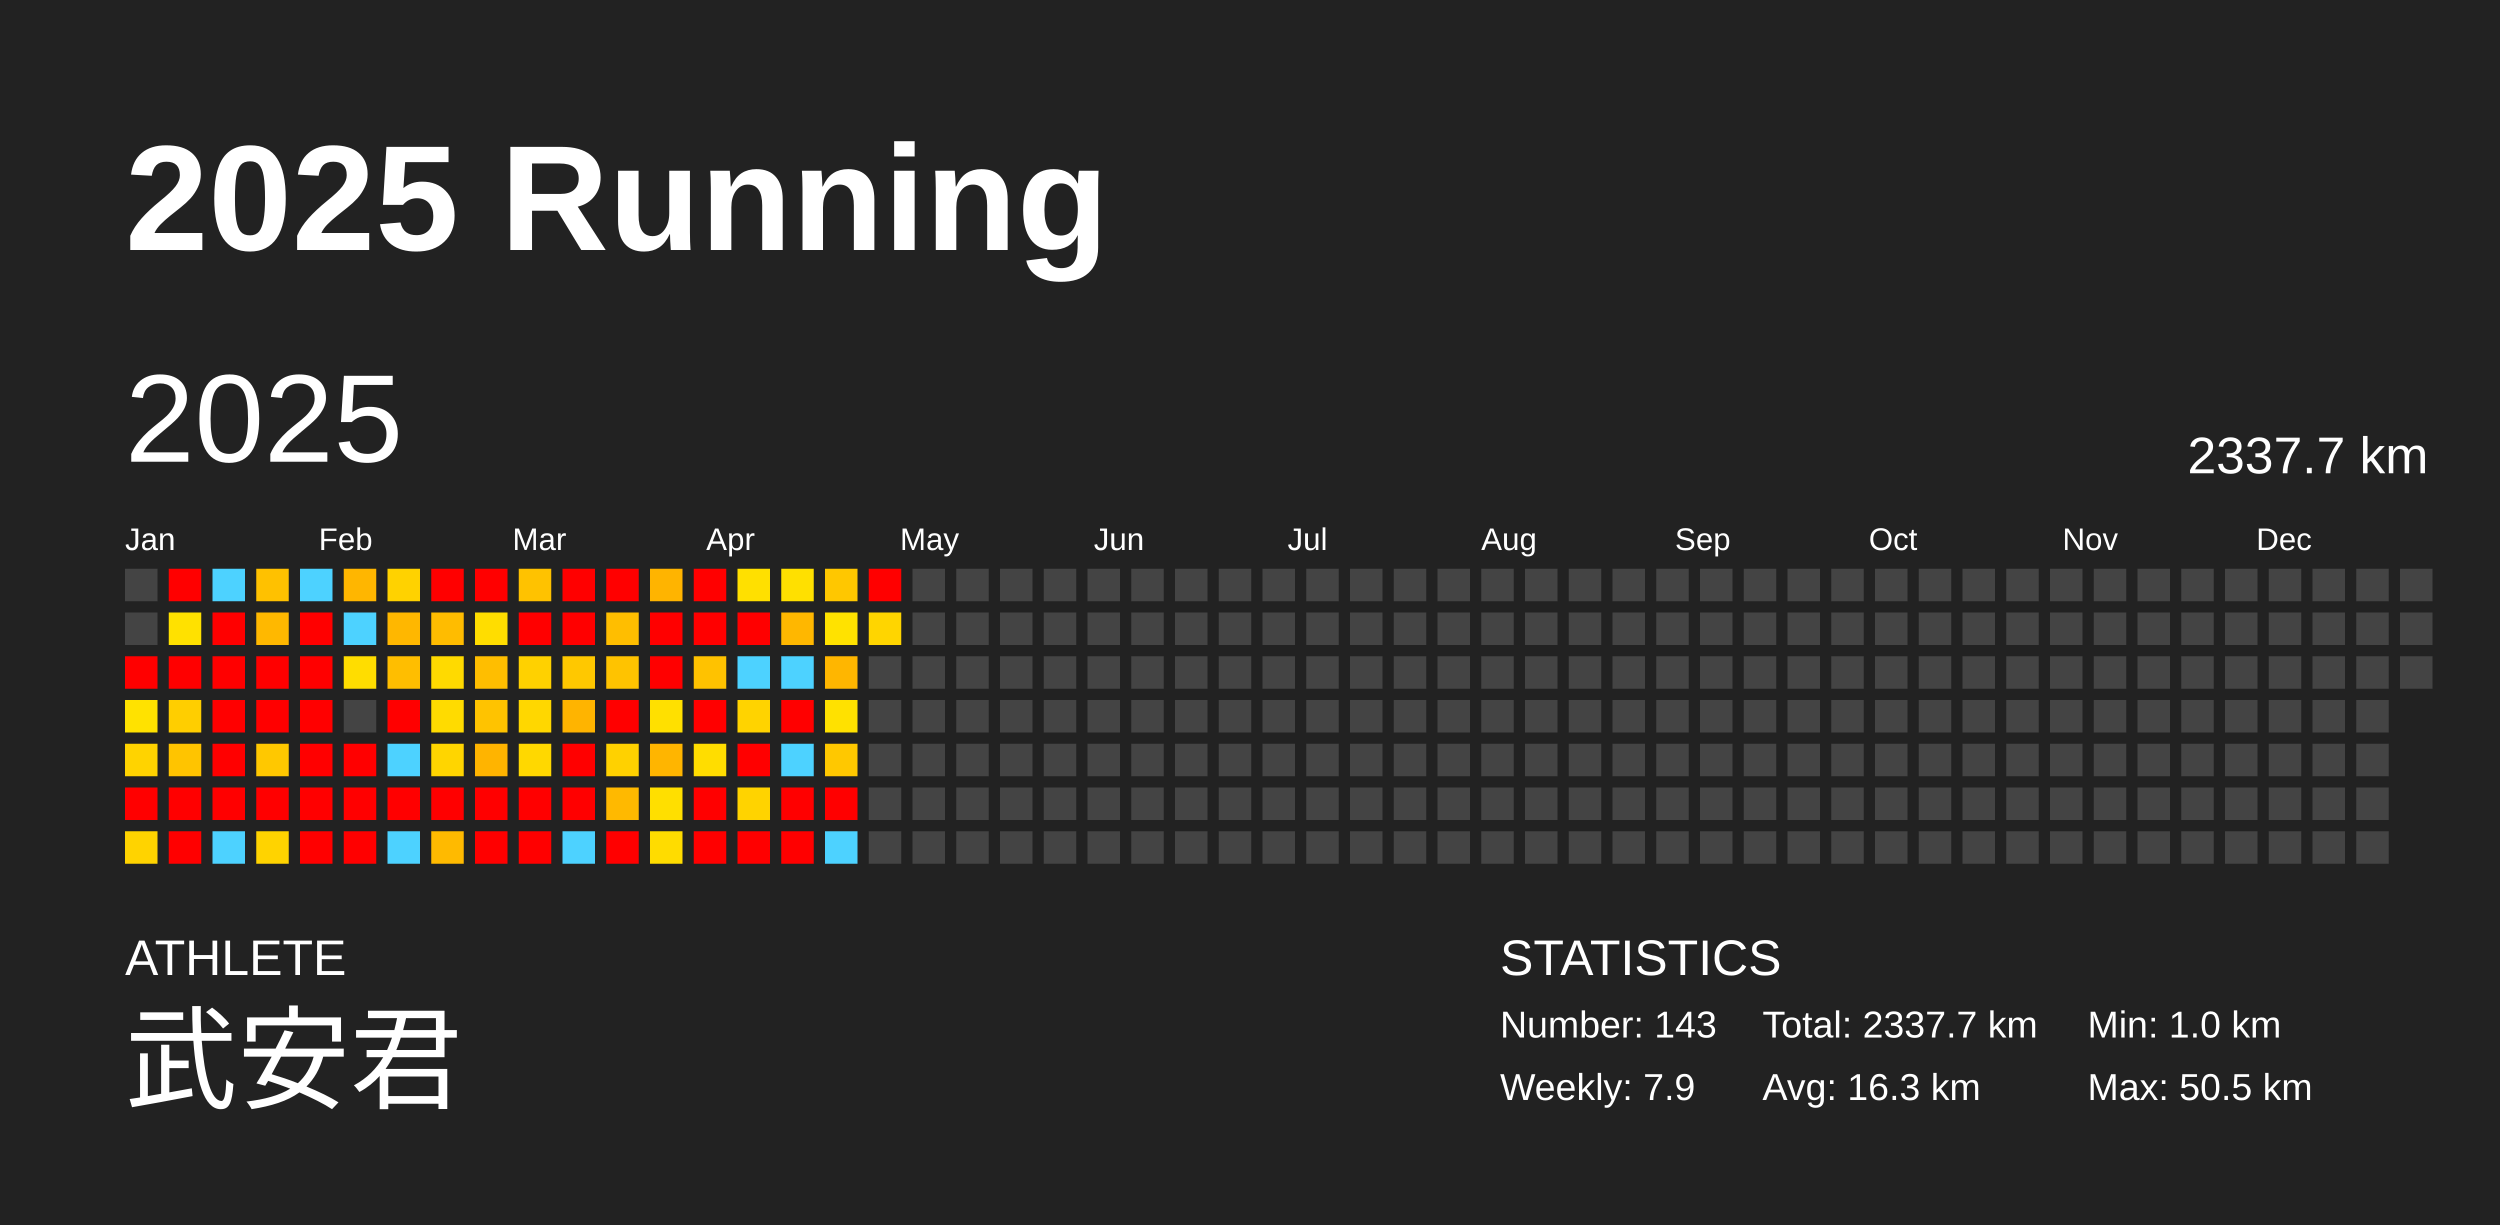
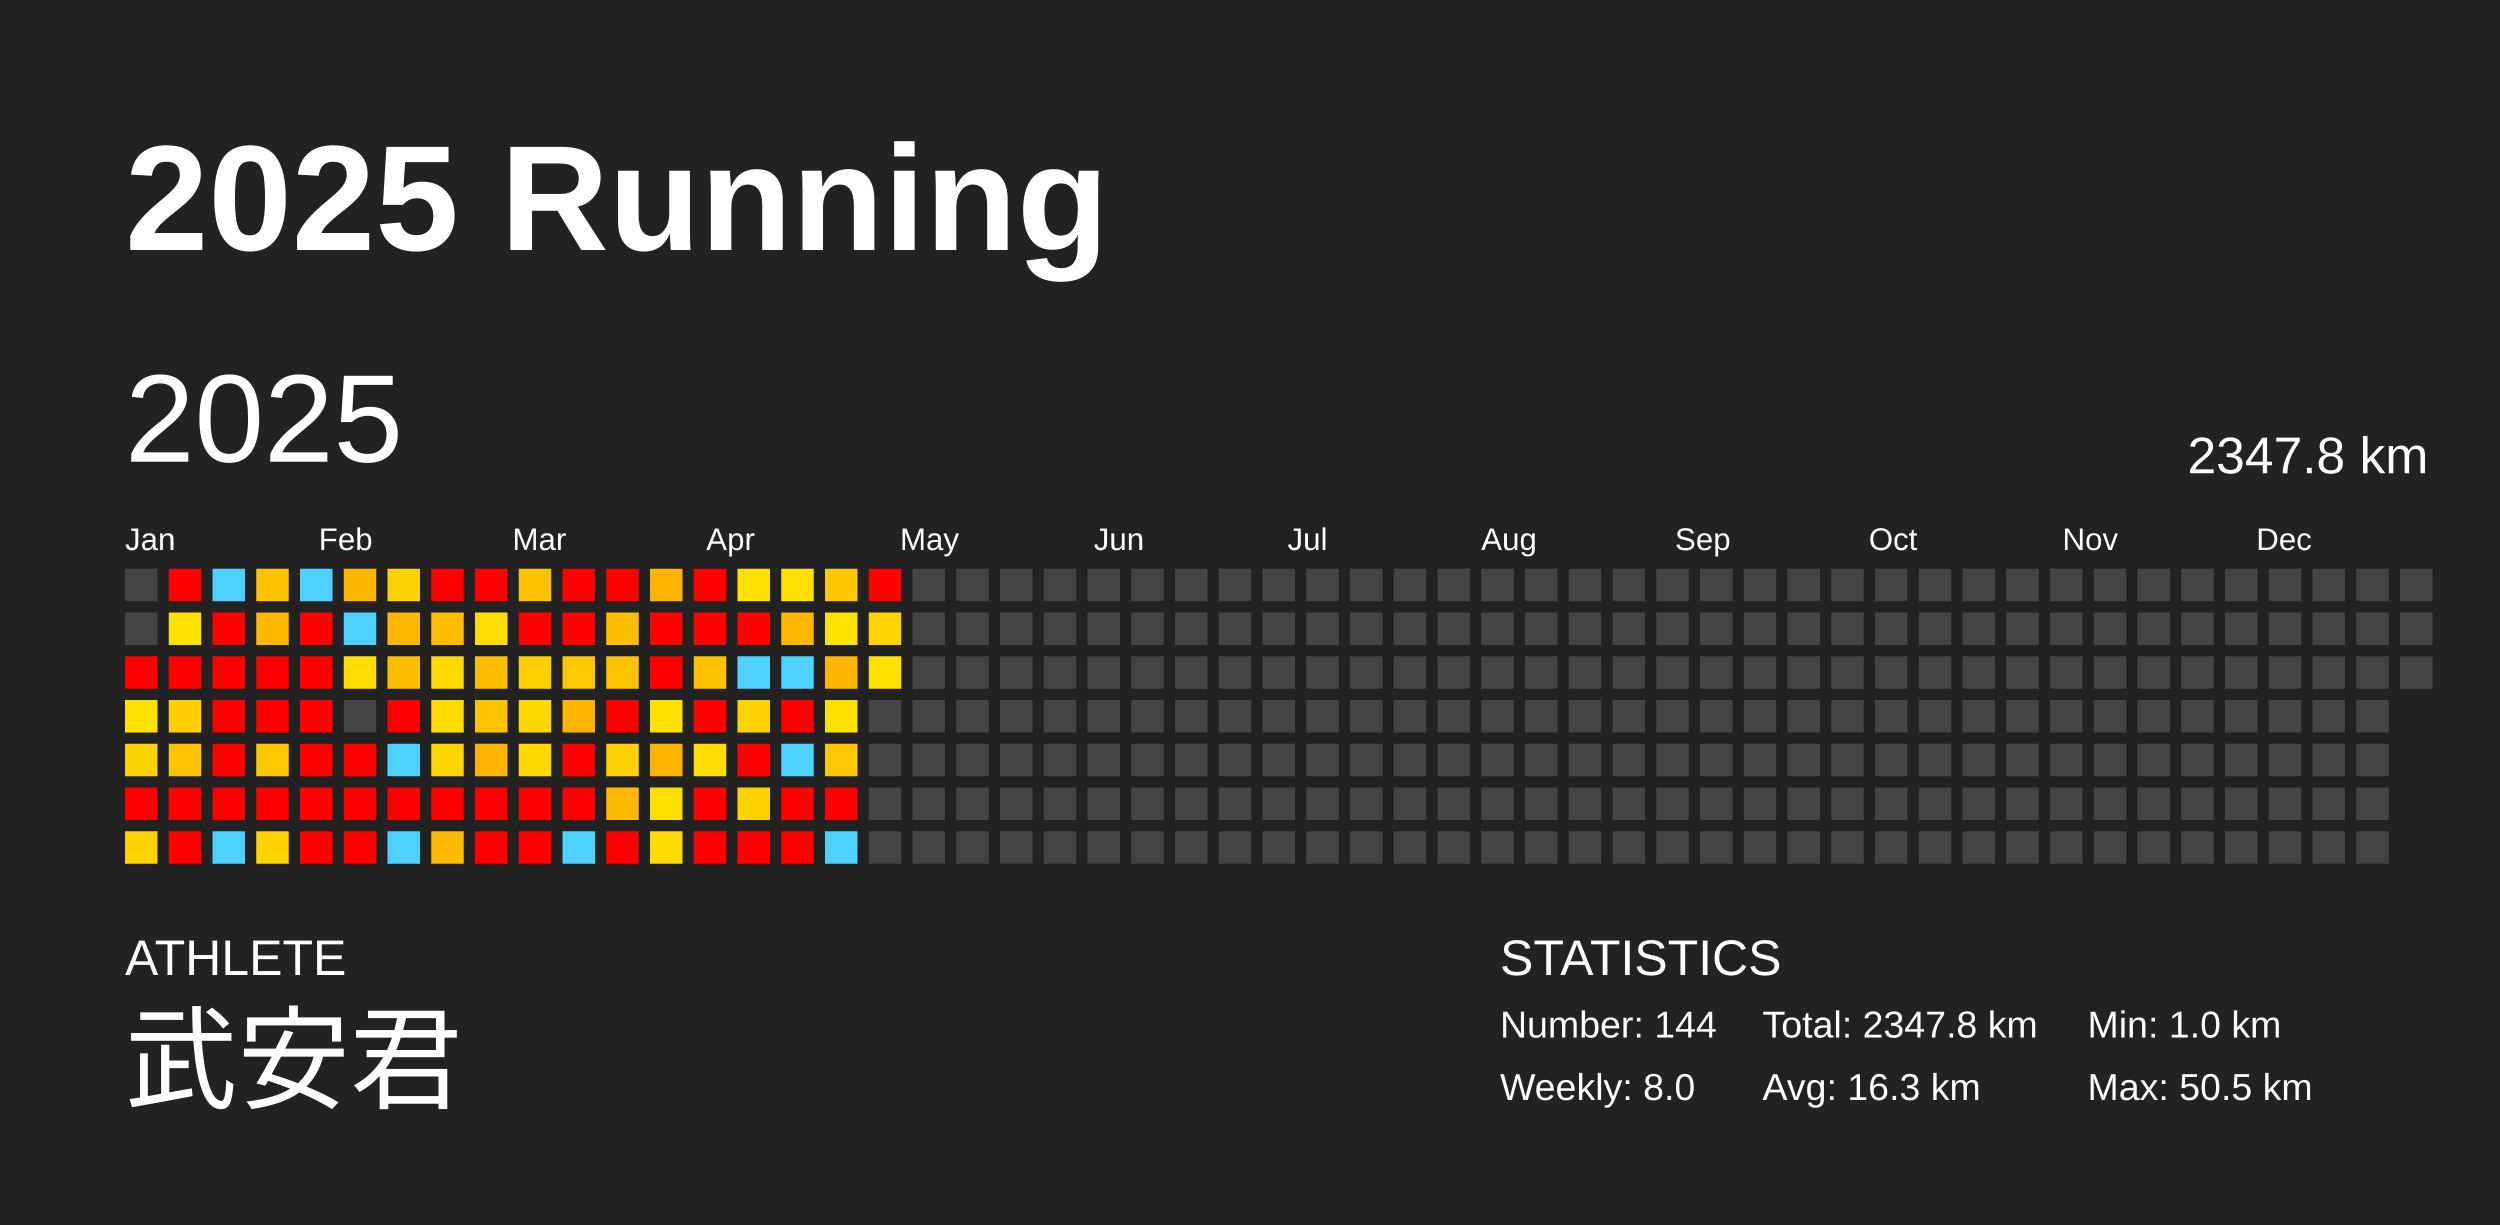
<svg xmlns="http://www.w3.org/2000/svg" baseProfile="full" height="98mm" version="1.1" viewBox="0,0,200,98" width="200mm">
  <defs />
  <rect fill="#222222" height="98" width="200" x="0" y="0" />
  <text fill="#FFFFFF" style="font-size:12px; font-family:Arial; font-weight:bold;" x="10" y="20">2025 Running</text>
  <text fill="#FFFFFF" style="font-size:4px; font-family:Arial" x="10" y="78">ATHLETE</text>
  <text fill="#FFFFFF" style="font-size:9px; font-family:Arial" x="10" y="88">武安君</text>
  <text fill="#FFFFFF" style="font-size:4px; font-family:Arial" x="120" y="78">STATISTICS</text>
-   <text fill="#FFFFFF" style="font-size:3px; font-family:Arial" x="120" y="83">Number: 143</text>
-   <text fill="#FFFFFF" style="font-size:3px; font-family:Arial" x="120" y="88">Weekly: 7.9</text>
-   <text fill="#FFFFFF" style="font-size:3px; font-family:Arial" x="141" y="83">Total: 2337.7 km</text>
+   <text fill="#FFFFFF" style="font-size:3px; font-family:Arial" x="120" y="83">Number: 144</text>
+   <text fill="#FFFFFF" style="font-size:3px; font-family:Arial" x="120" y="88">Weekly: 8.0</text>
+   <text fill="#FFFFFF" style="font-size:3px; font-family:Arial" x="141" y="83">Total: 2347.8 km</text>
  <text fill="#FFFFFF" style="font-size:3px; font-family:Arial" x="141" y="88">Avg: 16.3 km</text>
  <text fill="#FFFFFF" style="font-size:3px; font-family:Arial" x="167" y="83">Min: 1.0 km</text>
  <text fill="#FFFFFF" style="font-size:3px; font-family:Arial" x="167" y="88">Max: 50.5 km</text>
  <text dominant-baseline="hanging" fill="#FFFFFF" style="font-size:10.0px; font-family:Arial;" x="10" y="30">2025</text>
-   <text dominant-baseline="hanging" fill="#FFFFFF" style="font-size:4.125px; font-family:Arial;" x="175" y="35">2337.7 km</text>
+   <text dominant-baseline="hanging" fill="#FFFFFF" style="font-size:4.125px; font-family:Arial;" x="175" y="35">2347.8 km</text>
  <text fill="#FFFFFF" style="font-size:2.5px; font-family:Arial" x="10.0" y="44">Jan</text>
  <text fill="#FFFFFF" style="font-size:2.5px; font-family:Arial" x="25.5" y="44">Feb</text>
  <text fill="#FFFFFF" style="font-size:2.5px; font-family:Arial" x="41.0" y="44">Mar</text>
  <text fill="#FFFFFF" style="font-size:2.5px; font-family:Arial" x="56.5" y="44">Apr</text>
  <text fill="#FFFFFF" style="font-size:2.5px; font-family:Arial" x="72.0" y="44">May</text>
  <text fill="#FFFFFF" style="font-size:2.5px; font-family:Arial" x="87.5" y="44">Jun</text>
  <text fill="#FFFFFF" style="font-size:2.5px; font-family:Arial" x="103.0" y="44">Jul</text>
  <text fill="#FFFFFF" style="font-size:2.5px; font-family:Arial" x="118.5" y="44">Aug</text>
  <text fill="#FFFFFF" style="font-size:2.5px; font-family:Arial" x="134.0" y="44">Sep</text>
  <text fill="#FFFFFF" style="font-size:2.5px; font-family:Arial" x="149.5" y="44">Oct</text>
  <text fill="#FFFFFF" style="font-size:2.5px; font-family:Arial" x="165.0" y="44">Nov</text>
  <text fill="#FFFFFF" style="font-size:2.5px; font-family:Arial" x="180.5" y="44">Dec</text>
  <rect fill="#444444" height="2.6" width="2.6" x="10.0" y="45.5" />
  <rect fill="#444444" height="2.6" width="2.6" x="10.0" y="49.0" />
  <rect fill="red" height="2.6" width="2.6" x="10.0" y="52.5" />
  <rect fill="#ffe200" height="2.6" width="2.6" x="10.0" y="56.0" />
  <rect fill="#ffd300" height="2.6" width="2.6" x="10.0" y="59.5" />
  <rect fill="red" height="2.6" width="2.6" x="10.0" y="63.0" />
  <rect fill="#ffd300" height="2.6" width="2.6" x="10.0" y="66.5" />
  <rect fill="red" height="2.6" width="2.6" x="13.5" y="45.5" />
  <rect fill="#ffe100" height="2.6" width="2.6" x="13.5" y="49.0" />
  <rect fill="red" height="2.6" width="2.6" x="13.5" y="52.5" />
  <rect fill="#ffce00" height="2.6" width="2.6" x="13.5" y="56.0" />
  <rect fill="#ffc400" height="2.6" width="2.6" x="13.5" y="59.5" />
  <rect fill="red" height="2.6" width="2.6" x="13.5" y="63.0" />
  <rect fill="red" height="2.6" width="2.6" x="13.5" y="66.5" />
  <rect fill="#4dd2ff" height="2.6" width="2.6" x="17.0" y="45.5" />
  <rect fill="red" height="2.6" width="2.6" x="17.0" y="49.0" />
  <rect fill="red" height="2.6" width="2.6" x="17.0" y="52.5" />
  <rect fill="red" height="2.6" width="2.6" x="17.0" y="56.0" />
  <rect fill="red" height="2.6" width="2.6" x="17.0" y="59.5" />
  <rect fill="red" height="2.6" width="2.6" x="17.0" y="63.0" />
  <rect fill="#4dd2ff" height="2.6" width="2.6" x="17.0" y="66.5" />
  <rect fill="#ffc100" height="2.6" width="2.6" x="20.5" y="45.5" />
  <rect fill="#ffb800" height="2.6" width="2.6" x="20.5" y="49.0" />
  <rect fill="red" height="2.6" width="2.6" x="20.5" y="52.5" />
  <rect fill="red" height="2.6" width="2.6" x="20.5" y="56.0" />
  <rect fill="#ffc800" height="2.6" width="2.6" x="20.5" y="59.5" />
  <rect fill="red" height="2.6" width="2.6" x="20.5" y="63.0" />
  <rect fill="#ffd300" height="2.6" width="2.6" x="20.5" y="66.5" />
  <rect fill="#4dd2ff" height="2.6" width="2.6" x="24.0" y="45.5" />
  <rect fill="red" height="2.6" width="2.6" x="24.0" y="49.0" />
  <rect fill="red" height="2.6" width="2.6" x="24.0" y="52.5" />
  <rect fill="red" height="2.6" width="2.6" x="24.0" y="56.0" />
  <rect fill="red" height="2.6" width="2.6" x="24.0" y="59.5" />
  <rect fill="red" height="2.6" width="2.6" x="24.0" y="63.0" />
  <rect fill="red" height="2.6" width="2.6" x="24.0" y="66.5" />
  <rect fill="#ffb600" height="2.6" width="2.6" x="27.5" y="45.5" />
  <rect fill="#4dd2ff" height="2.6" width="2.6" x="27.5" y="49.0" />
  <rect fill="#ffdd00" height="2.6" width="2.6" x="27.5" y="52.5" />
  <rect fill="#444444" height="2.6" width="2.6" x="27.5" y="56.0" />
  <rect fill="red" height="2.6" width="2.6" x="27.5" y="59.5" />
  <rect fill="red" height="2.6" width="2.6" x="27.5" y="63.0" />
  <rect fill="red" height="2.6" width="2.6" x="27.5" y="66.5" />
  <rect fill="#ffd200" height="2.6" width="2.6" x="31.0" y="45.5" />
  <rect fill="#ffb700" height="2.6" width="2.6" x="31.0" y="49.0" />
  <rect fill="#ffbe00" height="2.6" width="2.6" x="31.0" y="52.5" />
  <rect fill="red" height="2.6" width="2.6" x="31.0" y="56.0" />
  <rect fill="#4dd2ff" height="2.6" width="2.6" x="31.0" y="59.5" />
  <rect fill="red" height="2.6" width="2.6" x="31.0" y="63.0" />
  <rect fill="#4dd2ff" height="2.6" width="2.6" x="31.0" y="66.5" />
  <rect fill="red" height="2.6" width="2.6" x="34.5" y="45.5" />
  <rect fill="#ffbc00" height="2.6" width="2.6" x="34.5" y="49.0" />
  <rect fill="#ffda00" height="2.6" width="2.6" x="34.5" y="52.5" />
  <rect fill="#ffdb00" height="2.6" width="2.6" x="34.5" y="56.0" />
  <rect fill="#ffd500" height="2.6" width="2.6" x="34.5" y="59.5" />
  <rect fill="red" height="2.6" width="2.6" x="34.5" y="63.0" />
  <rect fill="#ffba00" height="2.6" width="2.6" x="34.5" y="66.5" />
  <rect fill="red" height="2.6" width="2.6" x="38.0" y="45.5" />
  <rect fill="#ffdd00" height="2.6" width="2.6" x="38.0" y="49.0" />
  <rect fill="#ffbe00" height="2.6" width="2.6" x="38.0" y="52.5" />
  <rect fill="#ffc300" height="2.6" width="2.6" x="38.0" y="56.0" />
  <rect fill="#ffb400" height="2.6" width="2.6" x="38.0" y="59.5" />
  <rect fill="red" height="2.6" width="2.6" x="38.0" y="63.0" />
  <rect fill="red" height="2.6" width="2.6" x="38.0" y="66.5" />
  <rect fill="#ffc200" height="2.6" width="2.6" x="41.5" y="45.5" />
  <rect fill="red" height="2.6" width="2.6" x="41.5" y="49.0" />
  <rect fill="#ffd100" height="2.6" width="2.6" x="41.5" y="52.5" />
  <rect fill="#ffd700" height="2.6" width="2.6" x="41.5" y="56.0" />
  <rect fill="#ffd800" height="2.6" width="2.6" x="41.5" y="59.5" />
  <rect fill="red" height="2.6" width="2.6" x="41.5" y="63.0" />
  <rect fill="red" height="2.6" width="2.6" x="41.5" y="66.5" />
  <rect fill="red" height="2.6" width="2.6" x="45.0" y="45.5" />
  <rect fill="red" height="2.6" width="2.6" x="45.0" y="49.0" />
  <rect fill="#ffc800" height="2.6" width="2.6" x="45.0" y="52.5" />
  <rect fill="#ffb400" height="2.6" width="2.6" x="45.0" y="56.0" />
  <rect fill="red" height="2.6" width="2.6" x="45.0" y="59.5" />
  <rect fill="red" height="2.6" width="2.6" x="45.0" y="63.0" />
  <rect fill="#4dd2ff" height="2.6" width="2.6" x="45.0" y="66.5" />
  <rect fill="red" height="2.6" width="2.6" x="48.5" y="45.5" />
  <rect fill="#ffbe00" height="2.6" width="2.6" x="48.5" y="49.0" />
  <rect fill="#ffc300" height="2.6" width="2.6" x="48.5" y="52.5" />
  <rect fill="red" height="2.6" width="2.6" x="48.5" y="56.0" />
  <rect fill="#ffd100" height="2.6" width="2.6" x="48.5" y="59.5" />
  <rect fill="#ffb900" height="2.6" width="2.6" x="48.5" y="63.0" />
  <rect fill="red" height="2.6" width="2.6" x="48.5" y="66.5" />
  <rect fill="#ffb400" height="2.6" width="2.6" x="52.0" y="45.5" />
  <rect fill="red" height="2.6" width="2.6" x="52.0" y="49.0" />
  <rect fill="red" height="2.6" width="2.6" x="52.0" y="52.5" />
  <rect fill="#ffe000" height="2.6" width="2.6" x="52.0" y="56.0" />
  <rect fill="#ffb500" height="2.6" width="2.6" x="52.0" y="59.5" />
  <rect fill="#ffdf00" height="2.6" width="2.6" x="52.0" y="63.0" />
  <rect fill="#ffdc00" height="2.6" width="2.6" x="52.0" y="66.5" />
  <rect fill="red" height="2.6" width="2.6" x="55.5" y="45.5" />
  <rect fill="red" height="2.6" width="2.6" x="55.5" y="49.0" />
  <rect fill="#ffc200" height="2.6" width="2.6" x="55.5" y="52.5" />
  <rect fill="red" height="2.6" width="2.6" x="55.5" y="56.0" />
  <rect fill="#ffdd00" height="2.6" width="2.6" x="55.5" y="59.5" />
  <rect fill="red" height="2.6" width="2.6" x="55.5" y="63.0" />
  <rect fill="red" height="2.6" width="2.6" x="55.5" y="66.5" />
  <rect fill="#ffe000" height="2.6" width="2.6" x="59.0" y="45.5" />
  <rect fill="red" height="2.6" width="2.6" x="59.0" y="49.0" />
  <rect fill="#4dd2ff" height="2.6" width="2.6" x="59.0" y="52.5" />
  <rect fill="#ffd300" height="2.6" width="2.6" x="59.0" y="56.0" />
  <rect fill="red" height="2.6" width="2.6" x="59.0" y="59.5" />
  <rect fill="#ffd300" height="2.6" width="2.6" x="59.0" y="63.0" />
  <rect fill="red" height="2.6" width="2.6" x="59.0" y="66.5" />
  <rect fill="#ffe000" height="2.6" width="2.6" x="62.5" y="45.5" />
  <rect fill="#ffb700" height="2.6" width="2.6" x="62.5" y="49.0" />
  <rect fill="#4dd2ff" height="2.6" width="2.6" x="62.5" y="52.5" />
  <rect fill="red" height="2.6" width="2.6" x="62.5" y="56.0" />
  <rect fill="#4dd2ff" height="2.6" width="2.6" x="62.5" y="59.5" />
  <rect fill="red" height="2.6" width="2.6" x="62.5" y="63.0" />
  <rect fill="red" height="2.6" width="2.6" x="62.5" y="66.5" />
  <rect fill="#ffc700" height="2.6" width="2.6" x="66.0" y="45.5" />
  <rect fill="#ffe200" height="2.6" width="2.6" x="66.0" y="49.0" />
  <rect fill="#ffb600" height="2.6" width="2.6" x="66.0" y="52.5" />
  <rect fill="#ffe100" height="2.6" width="2.6" x="66.0" y="56.0" />
  <rect fill="#ffc800" height="2.6" width="2.6" x="66.0" y="59.5" />
  <rect fill="red" height="2.6" width="2.6" x="66.0" y="63.0" />
  <rect fill="#4dd2ff" height="2.6" width="2.6" x="66.0" y="66.5" />
  <rect fill="red" height="2.6" width="2.6" x="69.5" y="45.5" />
  <rect fill="#ffd500" height="2.6" width="2.6" x="69.5" y="49.0" />
-   <rect fill="#444444" height="2.6" width="2.6" x="69.5" y="52.5" />
+   <rect fill="#ffe200" height="2.6" width="2.6" x="69.5" y="52.5" />
  <rect fill="#444444" height="2.6" width="2.6" x="69.5" y="56.0" />
  <rect fill="#444444" height="2.6" width="2.6" x="69.5" y="59.5" />
  <rect fill="#444444" height="2.6" width="2.6" x="69.5" y="63.0" />
  <rect fill="#444444" height="2.6" width="2.6" x="69.5" y="66.5" />
  <rect fill="#444444" height="2.6" width="2.6" x="73.0" y="45.5" />
  <rect fill="#444444" height="2.6" width="2.6" x="73.0" y="49.0" />
  <rect fill="#444444" height="2.6" width="2.6" x="73.0" y="52.5" />
  <rect fill="#444444" height="2.6" width="2.6" x="73.0" y="56.0" />
  <rect fill="#444444" height="2.6" width="2.6" x="73.0" y="59.5" />
  <rect fill="#444444" height="2.6" width="2.6" x="73.0" y="63.0" />
  <rect fill="#444444" height="2.6" width="2.6" x="73.0" y="66.5" />
  <rect fill="#444444" height="2.6" width="2.6" x="76.5" y="45.5" />
  <rect fill="#444444" height="2.6" width="2.6" x="76.5" y="49.0" />
  <rect fill="#444444" height="2.6" width="2.6" x="76.5" y="52.5" />
  <rect fill="#444444" height="2.6" width="2.6" x="76.5" y="56.0" />
  <rect fill="#444444" height="2.6" width="2.6" x="76.5" y="59.5" />
  <rect fill="#444444" height="2.6" width="2.6" x="76.5" y="63.0" />
  <rect fill="#444444" height="2.6" width="2.6" x="76.5" y="66.5" />
  <rect fill="#444444" height="2.6" width="2.6" x="80.0" y="45.5" />
  <rect fill="#444444" height="2.6" width="2.6" x="80.0" y="49.0" />
  <rect fill="#444444" height="2.6" width="2.6" x="80.0" y="52.5" />
  <rect fill="#444444" height="2.6" width="2.6" x="80.0" y="56.0" />
  <rect fill="#444444" height="2.6" width="2.6" x="80.0" y="59.5" />
  <rect fill="#444444" height="2.6" width="2.6" x="80.0" y="63.0" />
  <rect fill="#444444" height="2.6" width="2.6" x="80.0" y="66.5" />
  <rect fill="#444444" height="2.6" width="2.6" x="83.5" y="45.5" />
  <rect fill="#444444" height="2.6" width="2.6" x="83.5" y="49.0" />
  <rect fill="#444444" height="2.6" width="2.6" x="83.5" y="52.5" />
  <rect fill="#444444" height="2.6" width="2.6" x="83.5" y="56.0" />
  <rect fill="#444444" height="2.6" width="2.6" x="83.5" y="59.5" />
  <rect fill="#444444" height="2.6" width="2.6" x="83.5" y="63.0" />
  <rect fill="#444444" height="2.6" width="2.6" x="83.5" y="66.5" />
  <rect fill="#444444" height="2.6" width="2.6" x="87.0" y="45.5" />
  <rect fill="#444444" height="2.6" width="2.6" x="87.0" y="49.0" />
  <rect fill="#444444" height="2.6" width="2.6" x="87.0" y="52.5" />
  <rect fill="#444444" height="2.6" width="2.6" x="87.0" y="56.0" />
  <rect fill="#444444" height="2.6" width="2.6" x="87.0" y="59.5" />
  <rect fill="#444444" height="2.6" width="2.6" x="87.0" y="63.0" />
  <rect fill="#444444" height="2.6" width="2.6" x="87.0" y="66.5" />
  <rect fill="#444444" height="2.6" width="2.6" x="90.5" y="45.5" />
  <rect fill="#444444" height="2.6" width="2.6" x="90.5" y="49.0" />
  <rect fill="#444444" height="2.6" width="2.6" x="90.5" y="52.5" />
  <rect fill="#444444" height="2.6" width="2.6" x="90.5" y="56.0" />
  <rect fill="#444444" height="2.6" width="2.6" x="90.5" y="59.5" />
  <rect fill="#444444" height="2.6" width="2.6" x="90.5" y="63.0" />
  <rect fill="#444444" height="2.6" width="2.6" x="90.5" y="66.5" />
  <rect fill="#444444" height="2.6" width="2.6" x="94.0" y="45.5" />
  <rect fill="#444444" height="2.6" width="2.6" x="94.0" y="49.0" />
  <rect fill="#444444" height="2.6" width="2.6" x="94.0" y="52.5" />
  <rect fill="#444444" height="2.6" width="2.6" x="94.0" y="56.0" />
  <rect fill="#444444" height="2.6" width="2.6" x="94.0" y="59.5" />
  <rect fill="#444444" height="2.6" width="2.6" x="94.0" y="63.0" />
  <rect fill="#444444" height="2.6" width="2.6" x="94.0" y="66.5" />
  <rect fill="#444444" height="2.6" width="2.6" x="97.5" y="45.5" />
  <rect fill="#444444" height="2.6" width="2.6" x="97.5" y="49.0" />
  <rect fill="#444444" height="2.6" width="2.6" x="97.5" y="52.5" />
  <rect fill="#444444" height="2.6" width="2.6" x="97.5" y="56.0" />
  <rect fill="#444444" height="2.6" width="2.6" x="97.5" y="59.5" />
  <rect fill="#444444" height="2.6" width="2.6" x="97.5" y="63.0" />
  <rect fill="#444444" height="2.6" width="2.6" x="97.5" y="66.5" />
  <rect fill="#444444" height="2.6" width="2.6" x="101.0" y="45.5" />
  <rect fill="#444444" height="2.6" width="2.6" x="101.0" y="49.0" />
  <rect fill="#444444" height="2.6" width="2.6" x="101.0" y="52.5" />
  <rect fill="#444444" height="2.6" width="2.6" x="101.0" y="56.0" />
  <rect fill="#444444" height="2.6" width="2.6" x="101.0" y="59.5" />
  <rect fill="#444444" height="2.6" width="2.6" x="101.0" y="63.0" />
  <rect fill="#444444" height="2.6" width="2.6" x="101.0" y="66.5" />
  <rect fill="#444444" height="2.6" width="2.6" x="104.5" y="45.5" />
  <rect fill="#444444" height="2.6" width="2.6" x="104.5" y="49.0" />
  <rect fill="#444444" height="2.6" width="2.6" x="104.5" y="52.5" />
  <rect fill="#444444" height="2.6" width="2.6" x="104.5" y="56.0" />
  <rect fill="#444444" height="2.6" width="2.6" x="104.5" y="59.5" />
  <rect fill="#444444" height="2.6" width="2.6" x="104.5" y="63.0" />
  <rect fill="#444444" height="2.6" width="2.6" x="104.5" y="66.5" />
  <rect fill="#444444" height="2.6" width="2.6" x="108.0" y="45.5" />
  <rect fill="#444444" height="2.6" width="2.6" x="108.0" y="49.0" />
  <rect fill="#444444" height="2.6" width="2.6" x="108.0" y="52.5" />
  <rect fill="#444444" height="2.6" width="2.6" x="108.0" y="56.0" />
  <rect fill="#444444" height="2.6" width="2.6" x="108.0" y="59.5" />
  <rect fill="#444444" height="2.6" width="2.6" x="108.0" y="63.0" />
  <rect fill="#444444" height="2.6" width="2.6" x="108.0" y="66.5" />
  <rect fill="#444444" height="2.6" width="2.6" x="111.5" y="45.5" />
  <rect fill="#444444" height="2.6" width="2.6" x="111.5" y="49.0" />
  <rect fill="#444444" height="2.6" width="2.6" x="111.5" y="52.5" />
  <rect fill="#444444" height="2.6" width="2.6" x="111.5" y="56.0" />
  <rect fill="#444444" height="2.6" width="2.6" x="111.5" y="59.5" />
  <rect fill="#444444" height="2.6" width="2.6" x="111.5" y="63.0" />
  <rect fill="#444444" height="2.6" width="2.6" x="111.5" y="66.5" />
  <rect fill="#444444" height="2.6" width="2.6" x="115.0" y="45.5" />
  <rect fill="#444444" height="2.6" width="2.6" x="115.0" y="49.0" />
  <rect fill="#444444" height="2.6" width="2.6" x="115.0" y="52.5" />
  <rect fill="#444444" height="2.6" width="2.6" x="115.0" y="56.0" />
  <rect fill="#444444" height="2.6" width="2.6" x="115.0" y="59.5" />
  <rect fill="#444444" height="2.6" width="2.6" x="115.0" y="63.0" />
  <rect fill="#444444" height="2.6" width="2.6" x="115.0" y="66.5" />
  <rect fill="#444444" height="2.6" width="2.6" x="118.5" y="45.5" />
  <rect fill="#444444" height="2.6" width="2.6" x="118.5" y="49.0" />
  <rect fill="#444444" height="2.6" width="2.6" x="118.5" y="52.5" />
  <rect fill="#444444" height="2.6" width="2.6" x="118.5" y="56.0" />
  <rect fill="#444444" height="2.6" width="2.6" x="118.5" y="59.5" />
  <rect fill="#444444" height="2.6" width="2.6" x="118.5" y="63.0" />
  <rect fill="#444444" height="2.6" width="2.6" x="118.5" y="66.5" />
  <rect fill="#444444" height="2.6" width="2.6" x="122.0" y="45.5" />
  <rect fill="#444444" height="2.6" width="2.6" x="122.0" y="49.0" />
  <rect fill="#444444" height="2.6" width="2.6" x="122.0" y="52.5" />
  <rect fill="#444444" height="2.6" width="2.6" x="122.0" y="56.0" />
  <rect fill="#444444" height="2.6" width="2.6" x="122.0" y="59.5" />
  <rect fill="#444444" height="2.6" width="2.6" x="122.0" y="63.0" />
  <rect fill="#444444" height="2.6" width="2.6" x="122.0" y="66.5" />
  <rect fill="#444444" height="2.6" width="2.6" x="125.5" y="45.5" />
  <rect fill="#444444" height="2.6" width="2.6" x="125.5" y="49.0" />
  <rect fill="#444444" height="2.6" width="2.6" x="125.5" y="52.5" />
  <rect fill="#444444" height="2.6" width="2.6" x="125.5" y="56.0" />
  <rect fill="#444444" height="2.6" width="2.6" x="125.5" y="59.5" />
  <rect fill="#444444" height="2.6" width="2.6" x="125.5" y="63.0" />
  <rect fill="#444444" height="2.6" width="2.6" x="125.5" y="66.5" />
  <rect fill="#444444" height="2.6" width="2.6" x="129.0" y="45.5" />
  <rect fill="#444444" height="2.6" width="2.6" x="129.0" y="49.0" />
  <rect fill="#444444" height="2.6" width="2.6" x="129.0" y="52.5" />
  <rect fill="#444444" height="2.6" width="2.6" x="129.0" y="56.0" />
  <rect fill="#444444" height="2.6" width="2.6" x="129.0" y="59.5" />
  <rect fill="#444444" height="2.6" width="2.6" x="129.0" y="63.0" />
  <rect fill="#444444" height="2.6" width="2.6" x="129.0" y="66.5" />
  <rect fill="#444444" height="2.6" width="2.6" x="132.5" y="45.5" />
  <rect fill="#444444" height="2.6" width="2.6" x="132.5" y="49.0" />
  <rect fill="#444444" height="2.6" width="2.6" x="132.5" y="52.5" />
  <rect fill="#444444" height="2.6" width="2.6" x="132.5" y="56.0" />
  <rect fill="#444444" height="2.6" width="2.6" x="132.5" y="59.5" />
  <rect fill="#444444" height="2.6" width="2.6" x="132.5" y="63.0" />
  <rect fill="#444444" height="2.6" width="2.6" x="132.5" y="66.5" />
  <rect fill="#444444" height="2.6" width="2.6" x="136.0" y="45.5" />
  <rect fill="#444444" height="2.6" width="2.6" x="136.0" y="49.0" />
  <rect fill="#444444" height="2.6" width="2.6" x="136.0" y="52.5" />
  <rect fill="#444444" height="2.6" width="2.6" x="136.0" y="56.0" />
  <rect fill="#444444" height="2.6" width="2.6" x="136.0" y="59.5" />
  <rect fill="#444444" height="2.6" width="2.6" x="136.0" y="63.0" />
  <rect fill="#444444" height="2.6" width="2.6" x="136.0" y="66.5" />
  <rect fill="#444444" height="2.6" width="2.6" x="139.5" y="45.5" />
  <rect fill="#444444" height="2.6" width="2.6" x="139.5" y="49.0" />
  <rect fill="#444444" height="2.6" width="2.6" x="139.5" y="52.5" />
  <rect fill="#444444" height="2.6" width="2.6" x="139.5" y="56.0" />
  <rect fill="#444444" height="2.6" width="2.6" x="139.5" y="59.5" />
  <rect fill="#444444" height="2.6" width="2.6" x="139.5" y="63.0" />
  <rect fill="#444444" height="2.6" width="2.6" x="139.5" y="66.5" />
  <rect fill="#444444" height="2.6" width="2.6" x="143.0" y="45.5" />
  <rect fill="#444444" height="2.6" width="2.6" x="143.0" y="49.0" />
  <rect fill="#444444" height="2.6" width="2.6" x="143.0" y="52.5" />
  <rect fill="#444444" height="2.6" width="2.6" x="143.0" y="56.0" />
  <rect fill="#444444" height="2.6" width="2.6" x="143.0" y="59.5" />
  <rect fill="#444444" height="2.6" width="2.6" x="143.0" y="63.0" />
  <rect fill="#444444" height="2.6" width="2.6" x="143.0" y="66.5" />
  <rect fill="#444444" height="2.6" width="2.6" x="146.5" y="45.5" />
  <rect fill="#444444" height="2.6" width="2.6" x="146.5" y="49.0" />
  <rect fill="#444444" height="2.6" width="2.6" x="146.5" y="52.5" />
  <rect fill="#444444" height="2.6" width="2.6" x="146.5" y="56.0" />
  <rect fill="#444444" height="2.6" width="2.6" x="146.5" y="59.5" />
  <rect fill="#444444" height="2.6" width="2.6" x="146.5" y="63.0" />
  <rect fill="#444444" height="2.6" width="2.6" x="146.5" y="66.5" />
  <rect fill="#444444" height="2.6" width="2.6" x="150.0" y="45.5" />
  <rect fill="#444444" height="2.6" width="2.6" x="150.0" y="49.0" />
  <rect fill="#444444" height="2.6" width="2.6" x="150.0" y="52.5" />
  <rect fill="#444444" height="2.6" width="2.6" x="150.0" y="56.0" />
  <rect fill="#444444" height="2.6" width="2.6" x="150.0" y="59.5" />
  <rect fill="#444444" height="2.6" width="2.6" x="150.0" y="63.0" />
  <rect fill="#444444" height="2.6" width="2.6" x="150.0" y="66.5" />
  <rect fill="#444444" height="2.6" width="2.6" x="153.5" y="45.5" />
  <rect fill="#444444" height="2.6" width="2.6" x="153.5" y="49.0" />
  <rect fill="#444444" height="2.6" width="2.6" x="153.5" y="52.5" />
  <rect fill="#444444" height="2.6" width="2.6" x="153.5" y="56.0" />
  <rect fill="#444444" height="2.6" width="2.6" x="153.5" y="59.5" />
  <rect fill="#444444" height="2.6" width="2.6" x="153.5" y="63.0" />
  <rect fill="#444444" height="2.6" width="2.6" x="153.5" y="66.5" />
  <rect fill="#444444" height="2.6" width="2.6" x="157.0" y="45.5" />
  <rect fill="#444444" height="2.6" width="2.6" x="157.0" y="49.0" />
  <rect fill="#444444" height="2.6" width="2.6" x="157.0" y="52.5" />
  <rect fill="#444444" height="2.6" width="2.6" x="157.0" y="56.0" />
  <rect fill="#444444" height="2.6" width="2.6" x="157.0" y="59.5" />
  <rect fill="#444444" height="2.6" width="2.6" x="157.0" y="63.0" />
  <rect fill="#444444" height="2.6" width="2.6" x="157.0" y="66.5" />
  <rect fill="#444444" height="2.6" width="2.6" x="160.5" y="45.5" />
  <rect fill="#444444" height="2.6" width="2.6" x="160.5" y="49.0" />
  <rect fill="#444444" height="2.6" width="2.6" x="160.5" y="52.5" />
  <rect fill="#444444" height="2.6" width="2.6" x="160.5" y="56.0" />
  <rect fill="#444444" height="2.6" width="2.6" x="160.5" y="59.5" />
  <rect fill="#444444" height="2.6" width="2.6" x="160.5" y="63.0" />
  <rect fill="#444444" height="2.6" width="2.6" x="160.5" y="66.5" />
  <rect fill="#444444" height="2.6" width="2.6" x="164.0" y="45.5" />
  <rect fill="#444444" height="2.6" width="2.6" x="164.0" y="49.0" />
  <rect fill="#444444" height="2.6" width="2.6" x="164.0" y="52.5" />
  <rect fill="#444444" height="2.6" width="2.6" x="164.0" y="56.0" />
  <rect fill="#444444" height="2.6" width="2.6" x="164.0" y="59.5" />
  <rect fill="#444444" height="2.6" width="2.6" x="164.0" y="63.0" />
  <rect fill="#444444" height="2.6" width="2.6" x="164.0" y="66.5" />
  <rect fill="#444444" height="2.6" width="2.6" x="167.5" y="45.5" />
  <rect fill="#444444" height="2.6" width="2.6" x="167.5" y="49.0" />
  <rect fill="#444444" height="2.6" width="2.6" x="167.5" y="52.5" />
  <rect fill="#444444" height="2.6" width="2.6" x="167.5" y="56.0" />
  <rect fill="#444444" height="2.6" width="2.6" x="167.5" y="59.5" />
  <rect fill="#444444" height="2.6" width="2.6" x="167.5" y="63.0" />
  <rect fill="#444444" height="2.6" width="2.6" x="167.5" y="66.5" />
  <rect fill="#444444" height="2.6" width="2.6" x="171.0" y="45.5" />
  <rect fill="#444444" height="2.6" width="2.6" x="171.0" y="49.0" />
  <rect fill="#444444" height="2.6" width="2.6" x="171.0" y="52.5" />
  <rect fill="#444444" height="2.6" width="2.6" x="171.0" y="56.0" />
  <rect fill="#444444" height="2.6" width="2.6" x="171.0" y="59.5" />
  <rect fill="#444444" height="2.6" width="2.6" x="171.0" y="63.0" />
  <rect fill="#444444" height="2.6" width="2.6" x="171.0" y="66.5" />
  <rect fill="#444444" height="2.6" width="2.6" x="174.5" y="45.5" />
  <rect fill="#444444" height="2.6" width="2.6" x="174.5" y="49.0" />
  <rect fill="#444444" height="2.6" width="2.6" x="174.5" y="52.5" />
  <rect fill="#444444" height="2.6" width="2.6" x="174.5" y="56.0" />
  <rect fill="#444444" height="2.6" width="2.6" x="174.5" y="59.5" />
  <rect fill="#444444" height="2.6" width="2.6" x="174.5" y="63.0" />
  <rect fill="#444444" height="2.6" width="2.6" x="174.5" y="66.5" />
  <rect fill="#444444" height="2.6" width="2.6" x="178.0" y="45.5" />
  <rect fill="#444444" height="2.6" width="2.6" x="178.0" y="49.0" />
  <rect fill="#444444" height="2.6" width="2.6" x="178.0" y="52.5" />
  <rect fill="#444444" height="2.6" width="2.6" x="178.0" y="56.0" />
  <rect fill="#444444" height="2.6" width="2.6" x="178.0" y="59.5" />
  <rect fill="#444444" height="2.6" width="2.6" x="178.0" y="63.0" />
  <rect fill="#444444" height="2.6" width="2.6" x="178.0" y="66.5" />
  <rect fill="#444444" height="2.6" width="2.6" x="181.5" y="45.5" />
  <rect fill="#444444" height="2.6" width="2.6" x="181.5" y="49.0" />
  <rect fill="#444444" height="2.6" width="2.6" x="181.5" y="52.5" />
  <rect fill="#444444" height="2.6" width="2.6" x="181.5" y="56.0" />
  <rect fill="#444444" height="2.6" width="2.6" x="181.5" y="59.5" />
  <rect fill="#444444" height="2.6" width="2.6" x="181.5" y="63.0" />
  <rect fill="#444444" height="2.6" width="2.6" x="181.5" y="66.5" />
  <rect fill="#444444" height="2.6" width="2.6" x="185.0" y="45.5" />
  <rect fill="#444444" height="2.6" width="2.6" x="185.0" y="49.0" />
  <rect fill="#444444" height="2.6" width="2.6" x="185.0" y="52.5" />
  <rect fill="#444444" height="2.6" width="2.6" x="185.0" y="56.0" />
  <rect fill="#444444" height="2.6" width="2.6" x="185.0" y="59.5" />
  <rect fill="#444444" height="2.6" width="2.6" x="185.0" y="63.0" />
  <rect fill="#444444" height="2.6" width="2.6" x="185.0" y="66.5" />
  <rect fill="#444444" height="2.6" width="2.6" x="188.5" y="45.5" />
  <rect fill="#444444" height="2.6" width="2.6" x="188.5" y="49.0" />
  <rect fill="#444444" height="2.6" width="2.6" x="188.5" y="52.5" />
  <rect fill="#444444" height="2.6" width="2.6" x="188.5" y="56.0" />
  <rect fill="#444444" height="2.6" width="2.6" x="188.5" y="59.5" />
  <rect fill="#444444" height="2.6" width="2.6" x="188.5" y="63.0" />
  <rect fill="#444444" height="2.6" width="2.6" x="188.5" y="66.5" />
  <rect fill="#444444" height="2.6" width="2.6" x="192.0" y="45.5" />
  <rect fill="#444444" height="2.6" width="2.6" x="192.0" y="49.0" />
  <rect fill="#444444" height="2.6" width="2.6" x="192.0" y="52.5" />
</svg>
